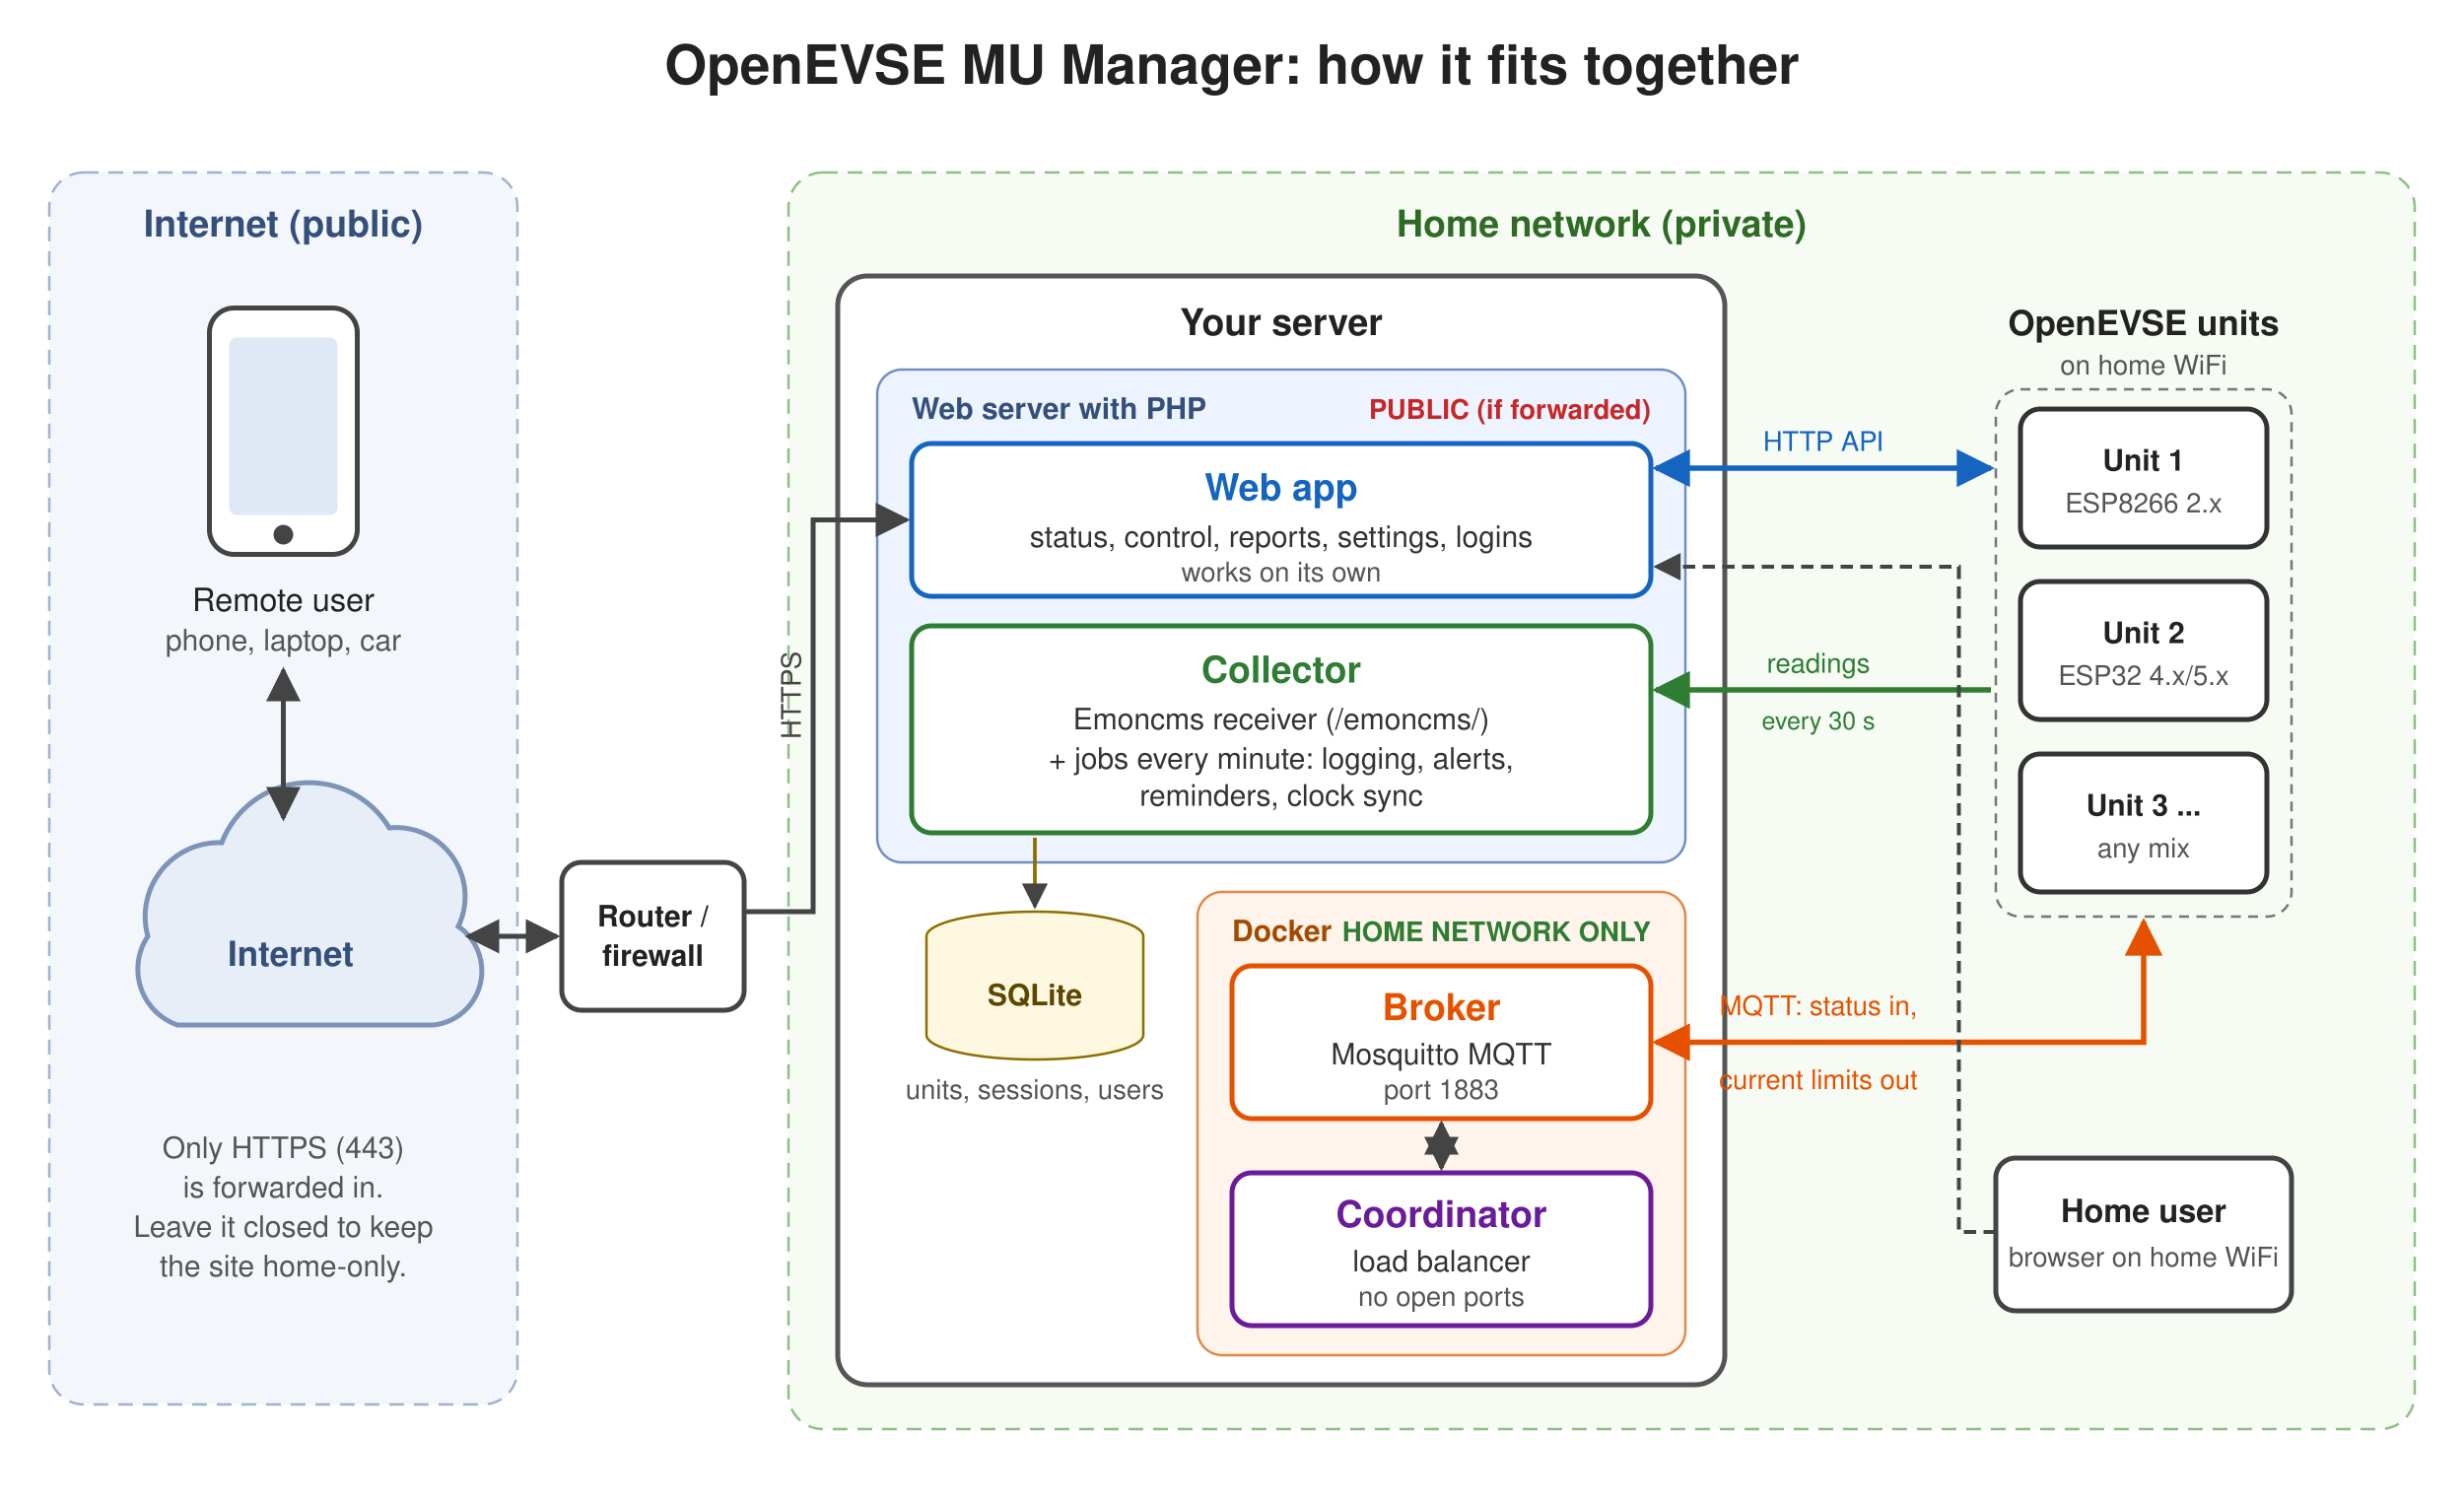
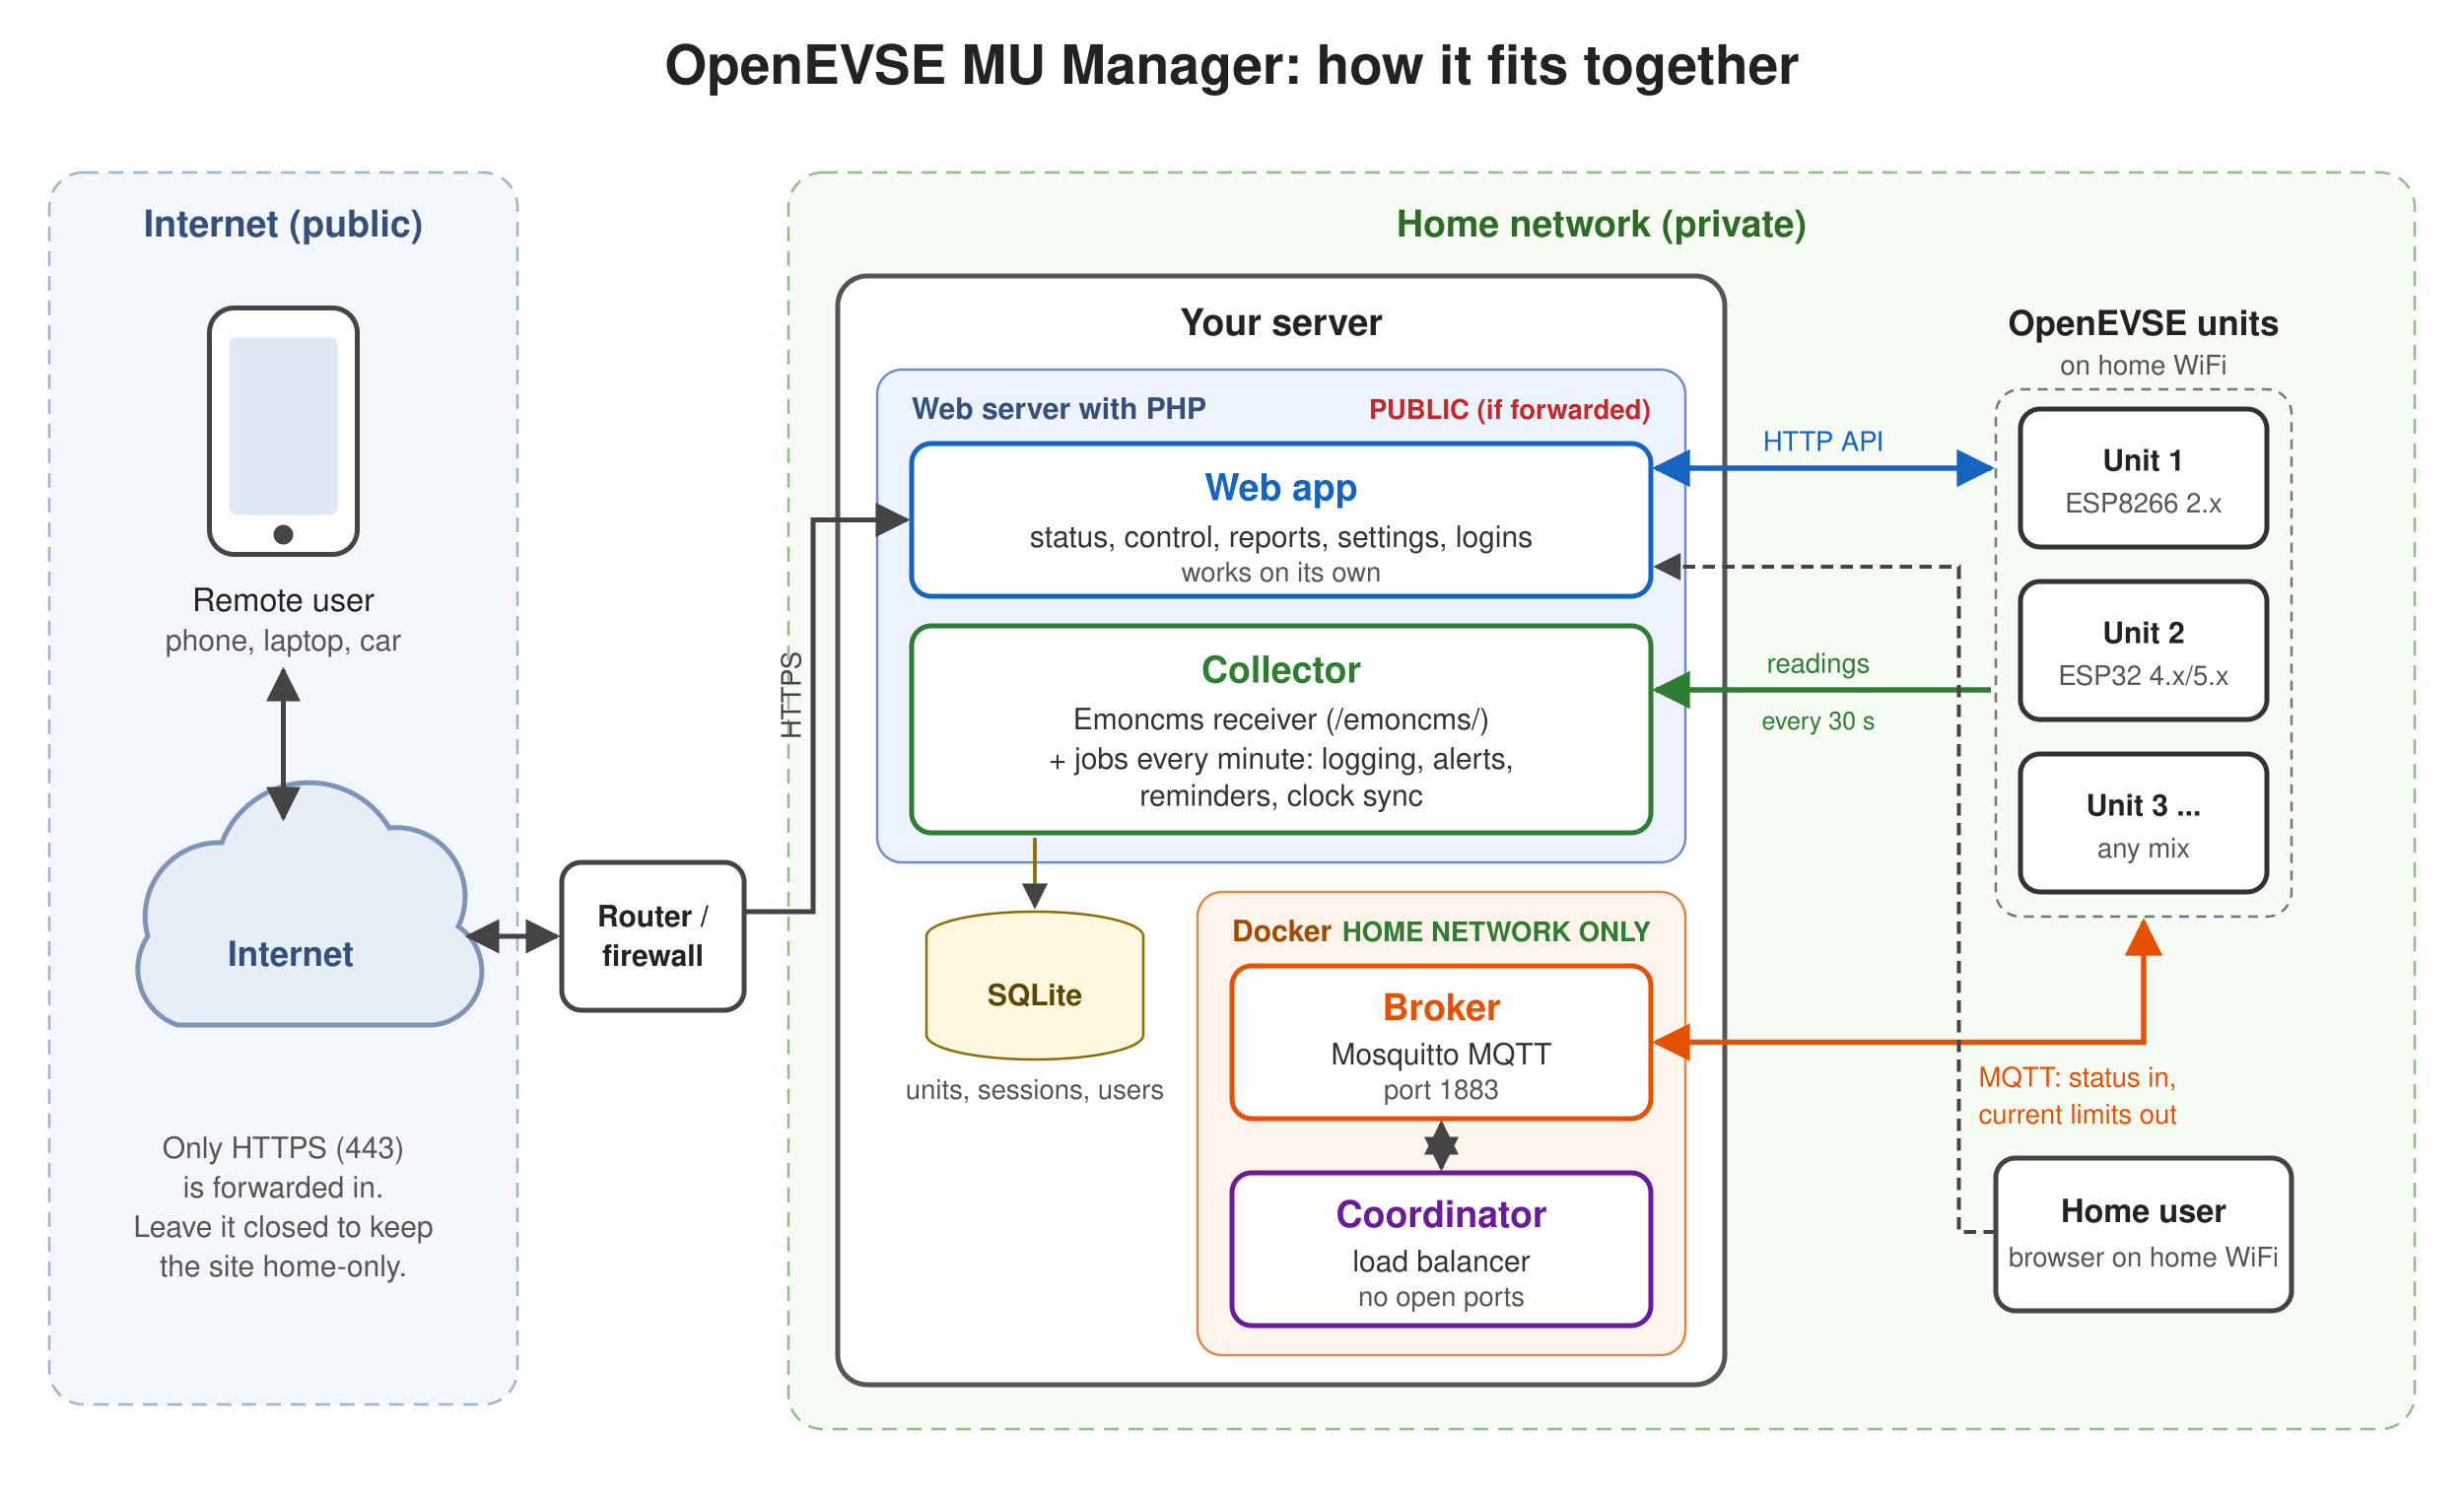
<svg xmlns="http://www.w3.org/2000/svg" width="1000" height="610" viewBox="0 0 1000 610" font-family="Segoe UI, Helvetica, Arial, sans-serif">
  <defs>
    <marker id="a" viewBox="0 0 10 10" refX="9" refY="5" markerWidth="7" markerHeight="7" orient="auto-start-reverse">
      <path d="M0,0 L10,5 L0,10 z" fill="#444" />
    </marker>
    <marker id="g" viewBox="0 0 10 10" refX="9" refY="5" markerWidth="7" markerHeight="7" orient="auto-start-reverse">
      <path d="M0,0 L10,5 L0,10 z" fill="#2e7d32" />
    </marker>
    <marker id="b" viewBox="0 0 10 10" refX="9" refY="5" markerWidth="7" markerHeight="7" orient="auto-start-reverse">
      <path d="M0,0 L10,5 L0,10 z" fill="#1565c0" />
    </marker>
    <marker id="o" viewBox="0 0 10 10" refX="9" refY="5" markerWidth="7" markerHeight="7" orient="auto-start-reverse">
      <path d="M0,0 L10,5 L0,10 z" fill="#e65100" />
    </marker>
  </defs>
  <rect width="1000" height="610" fill="#ffffff" />
  <text x="500" y="34" text-anchor="middle" font-size="22" font-weight="700" fill="#222">OpenEVSE MU Manager: how it fits together</text>
  <rect x="20" y="70" width="190" height="500" rx="14" fill="#f3f6fb" stroke="#9fb3cf" stroke-dasharray="6 4" />
  <text x="115" y="96" text-anchor="middle" font-size="15" font-weight="700" fill="#34507a">Internet (public)</text>
  <rect x="85" y="125" width="60" height="100" rx="10" fill="#fff" stroke="#444" stroke-width="2" />
  <rect x="93" y="137" width="44" height="72" rx="3" fill="#dfe8f5" />
  <circle cx="115" cy="217" r="4" fill="#444" />
  <text x="115" y="248" text-anchor="middle" font-size="13" fill="#222">Remote user</text>
  <text x="115" y="264" text-anchor="middle" font-size="12" fill="#555">phone, laptop, car</text>
  <path d="M60,380 a30,30 0 0,1 30,-38 a38,38 0 0,1 68,-6 a28,28 0 0,1 28,40 a22,22 0 0,1 -10,40 h-104 a24,24 0 0,1 -12,-36 z" fill="#e8eef8" stroke="#7d93b8" stroke-width="2" />
  <text x="118" y="392" text-anchor="middle" font-size="14" font-weight="600" fill="#34507a">Internet</text>
  <line x1="115" y1="272" x2="115" y2="332" stroke="#444" stroke-width="2" marker-end="url(#a)" marker-start="url(#a)" />
  <text x="115" y="470" text-anchor="middle" font-size="12" fill="#555">Only HTTPS (443)</text>
  <text x="115" y="486" text-anchor="middle" font-size="12" fill="#555">is forwarded in.</text>
  <text x="115" y="502" text-anchor="middle" font-size="12" fill="#555">Leave it closed to keep</text>
  <text x="115" y="518" text-anchor="middle" font-size="12" fill="#555">the site home-only.</text>
  <rect x="228" y="350" width="74" height="60" rx="8" fill="#fff" stroke="#444" stroke-width="2" />
  <text x="265" y="376" text-anchor="middle" font-size="12" font-weight="600" fill="#222">Router /</text>
  <text x="265" y="392" text-anchor="middle" font-size="12" font-weight="600" fill="#222">firewall</text>
  <line x1="190" y1="380" x2="226" y2="380" stroke="#444" stroke-width="2" marker-end="url(#a)" marker-start="url(#a)" />
  <rect x="320" y="70" width="660" height="510" rx="14" fill="#f6fbf4" stroke="#8fbf86" stroke-dasharray="6 4" />
  <text x="650" y="96" text-anchor="middle" font-size="15" font-weight="700" fill="#2e6b25">Home network (private)</text>
  <rect x="340" y="112" width="360" height="450" rx="12" fill="#ffffff" stroke="#555" stroke-width="2" />
  <text x="520" y="136" text-anchor="middle" font-size="15" font-weight="700" fill="#222">Your server</text>
  <rect x="356" y="150" width="328" height="200" rx="10" fill="#eef4ff" stroke="#6f8fc4" />
  <text x="370" y="170" font-size="12" font-weight="700" fill="#34507a">Web server with PHP</text>
  <text x="670" y="170" text-anchor="end" font-size="11" fill="#c62828" font-weight="700">PUBLIC (if forwarded)</text>
  <rect x="370" y="180" width="300" height="62" rx="8" fill="#fff" stroke="#1565c0" stroke-width="2" />
  <text x="520" y="203" text-anchor="middle" font-size="15" font-weight="700" fill="#1565c0">Web app</text>
  <text x="520" y="222" text-anchor="middle" font-size="12" fill="#333">status, control, reports, settings, logins</text>
  <text x="520" y="236" text-anchor="middle" font-size="11" fill="#555">works on its own</text>
  <rect x="370" y="254" width="300" height="84" rx="8" fill="#fff" stroke="#2e7d32" stroke-width="2" />
  <text x="520" y="277" text-anchor="middle" font-size="15" font-weight="700" fill="#2e7d32">Collector</text>
  <text x="520" y="296" text-anchor="middle" font-size="12" fill="#333">Emoncms receiver (/emoncms/)</text>
  <text x="520" y="312" text-anchor="middle" font-size="12" fill="#333">+ jobs every minute: logging, alerts,</text>
  <text x="520" y="327" text-anchor="middle" font-size="12" fill="#333">reminders, clock sync</text>
  <ellipse cx="420" cy="380" rx="44" ry="10" fill="#fff8e1" stroke="#8d6e00" />
  <path d="M376,380 v40 a44,10 0 0,0 88,0 v-40" fill="#fff8e1" stroke="#8d6e00" />
  <text x="420" y="408" text-anchor="middle" font-size="12" font-weight="600" fill="#5d4600">SQLite</text>
  <text x="420" y="446" text-anchor="middle" font-size="11" fill="#555">units, sessions, users</text>
  <line x1="420" y1="340" x2="420" y2="368" stroke="#8d6e00" stroke-width="1.5" marker-end="url(#a)" />
  <rect x="486" y="362" width="198" height="188" rx="10" fill="#fff4ec" stroke="#e08a4a" />
  <text x="500" y="382" font-size="12" font-weight="700" fill="#a34a00">Docker</text>
  <text x="670" y="382" text-anchor="end" font-size="11" fill="#2e7d32" font-weight="700">HOME NETWORK ONLY</text>
  <rect x="500" y="392" width="170" height="62" rx="8" fill="#fff" stroke="#e65100" stroke-width="2" />
  <text x="585" y="414" text-anchor="middle" font-size="15" font-weight="700" fill="#e65100">Broker</text>
  <text x="585" y="432" text-anchor="middle" font-size="12" fill="#333">Mosquitto MQTT</text>
  <text x="585" y="446" text-anchor="middle" font-size="11" fill="#555">port 1883</text>
  <rect x="500" y="476" width="170" height="62" rx="8" fill="#fff" stroke="#6a1b9a" stroke-width="2" />
  <text x="585" y="498" text-anchor="middle" font-size="15" font-weight="700" fill="#6a1b9a">Coordinator</text>
  <text x="585" y="516" text-anchor="middle" font-size="12" fill="#333">load balancer</text>
  <text x="585" y="530" text-anchor="middle" font-size="11" fill="#555">no open ports</text>
  <line x1="585" y1="474" x2="585" y2="456" stroke="#6a1b9a" stroke-width="2" marker-end="url(#a)" marker-start="url(#a)" />
  <path d="M302,370 H330 V211 H368" fill="none" stroke="#444" stroke-width="2" marker-end="url(#a)" />
  <text x="325" y="300" font-size="11" fill="#444" transform="rotate(-90 325 300)">HTTPS</text>
  <text x="870" y="136" text-anchor="middle" font-size="14" font-weight="700" fill="#222">OpenEVSE units</text>
  <text x="870" y="152" text-anchor="middle" font-size="11" fill="#555">on home WiFi</text>
  <g font-size="12" fill="#222" text-anchor="middle">
    <rect x="820" y="166" width="100" height="56" rx="8" fill="#fff" stroke="#333" stroke-width="2" />
    <text x="870" y="191" font-weight="600">Unit 1</text>
    <text x="870" y="208" font-size="11" fill="#555">ESP8266 2.x</text>
    <rect x="820" y="236" width="100" height="56" rx="8" fill="#fff" stroke="#333" stroke-width="2" />
    <text x="870" y="261" font-weight="600">Unit 2</text>
    <text x="870" y="278" font-size="11" fill="#555">ESP32 4.x/5.x</text>
    <rect x="820" y="306" width="100" height="56" rx="8" fill="#fff" stroke="#333" stroke-width="2" />
    <text x="870" y="331" font-weight="600">Unit 3 ...</text>
    <text x="870" y="348" font-size="11" fill="#555">any mix</text>
  </g>
  <rect x="810" y="158" width="120" height="214" rx="10" fill="none" stroke="#777" stroke-dasharray="4 3" />
  <path d="M808,190 H672" fill="none" stroke="#1565c0" stroke-width="2.2" marker-end="url(#b)" marker-start="url(#b)" />
  <text x="740" y="183" text-anchor="middle" font-size="11" fill="#1565c0">HTTP API</text>
  <path d="M808,280 H672" fill="none" stroke="#2e7d32" stroke-width="2.2" marker-end="url(#g)" />
  <text x="738" y="273" text-anchor="middle" font-size="11" fill="#2e7d32">readings</text>
  <text x="738" y="296" text-anchor="middle" font-size="10" fill="#2e7d32">every 30 s</text>
  <path d="M870,374 V423 H672" fill="none" stroke="#e65100" stroke-width="2.2" marker-end="url(#o)" marker-start="url(#o)" />
-   <text x="738" y="412" text-anchor="middle" font-size="11" fill="#e65100">MQTT: status in,</text>
-   <text x="738" y="442" text-anchor="middle" font-size="11" fill="#e65100">current limits out</text>
+   <text x="803" y="441" text-anchor="start" font-size="11" fill="#e65100">MQTT: status in,</text>
+   <text x="803" y="456" text-anchor="start" font-size="11" fill="#e65100">current limits out</text>
  <rect x="810" y="470" width="120" height="62" rx="8" fill="#fff" stroke="#444" stroke-width="2" />
  <text x="870" y="496" text-anchor="middle" font-size="13" font-weight="600" fill="#222">Home user</text>
  <text x="870" y="514" text-anchor="middle" font-size="11" fill="#555">browser on home WiFi</text>
  <path d="M810,500 H795 V230 H672" fill="none" stroke="#444" stroke-width="1.6" stroke-dasharray="5 3" marker-end="url(#a)" />
</svg>
